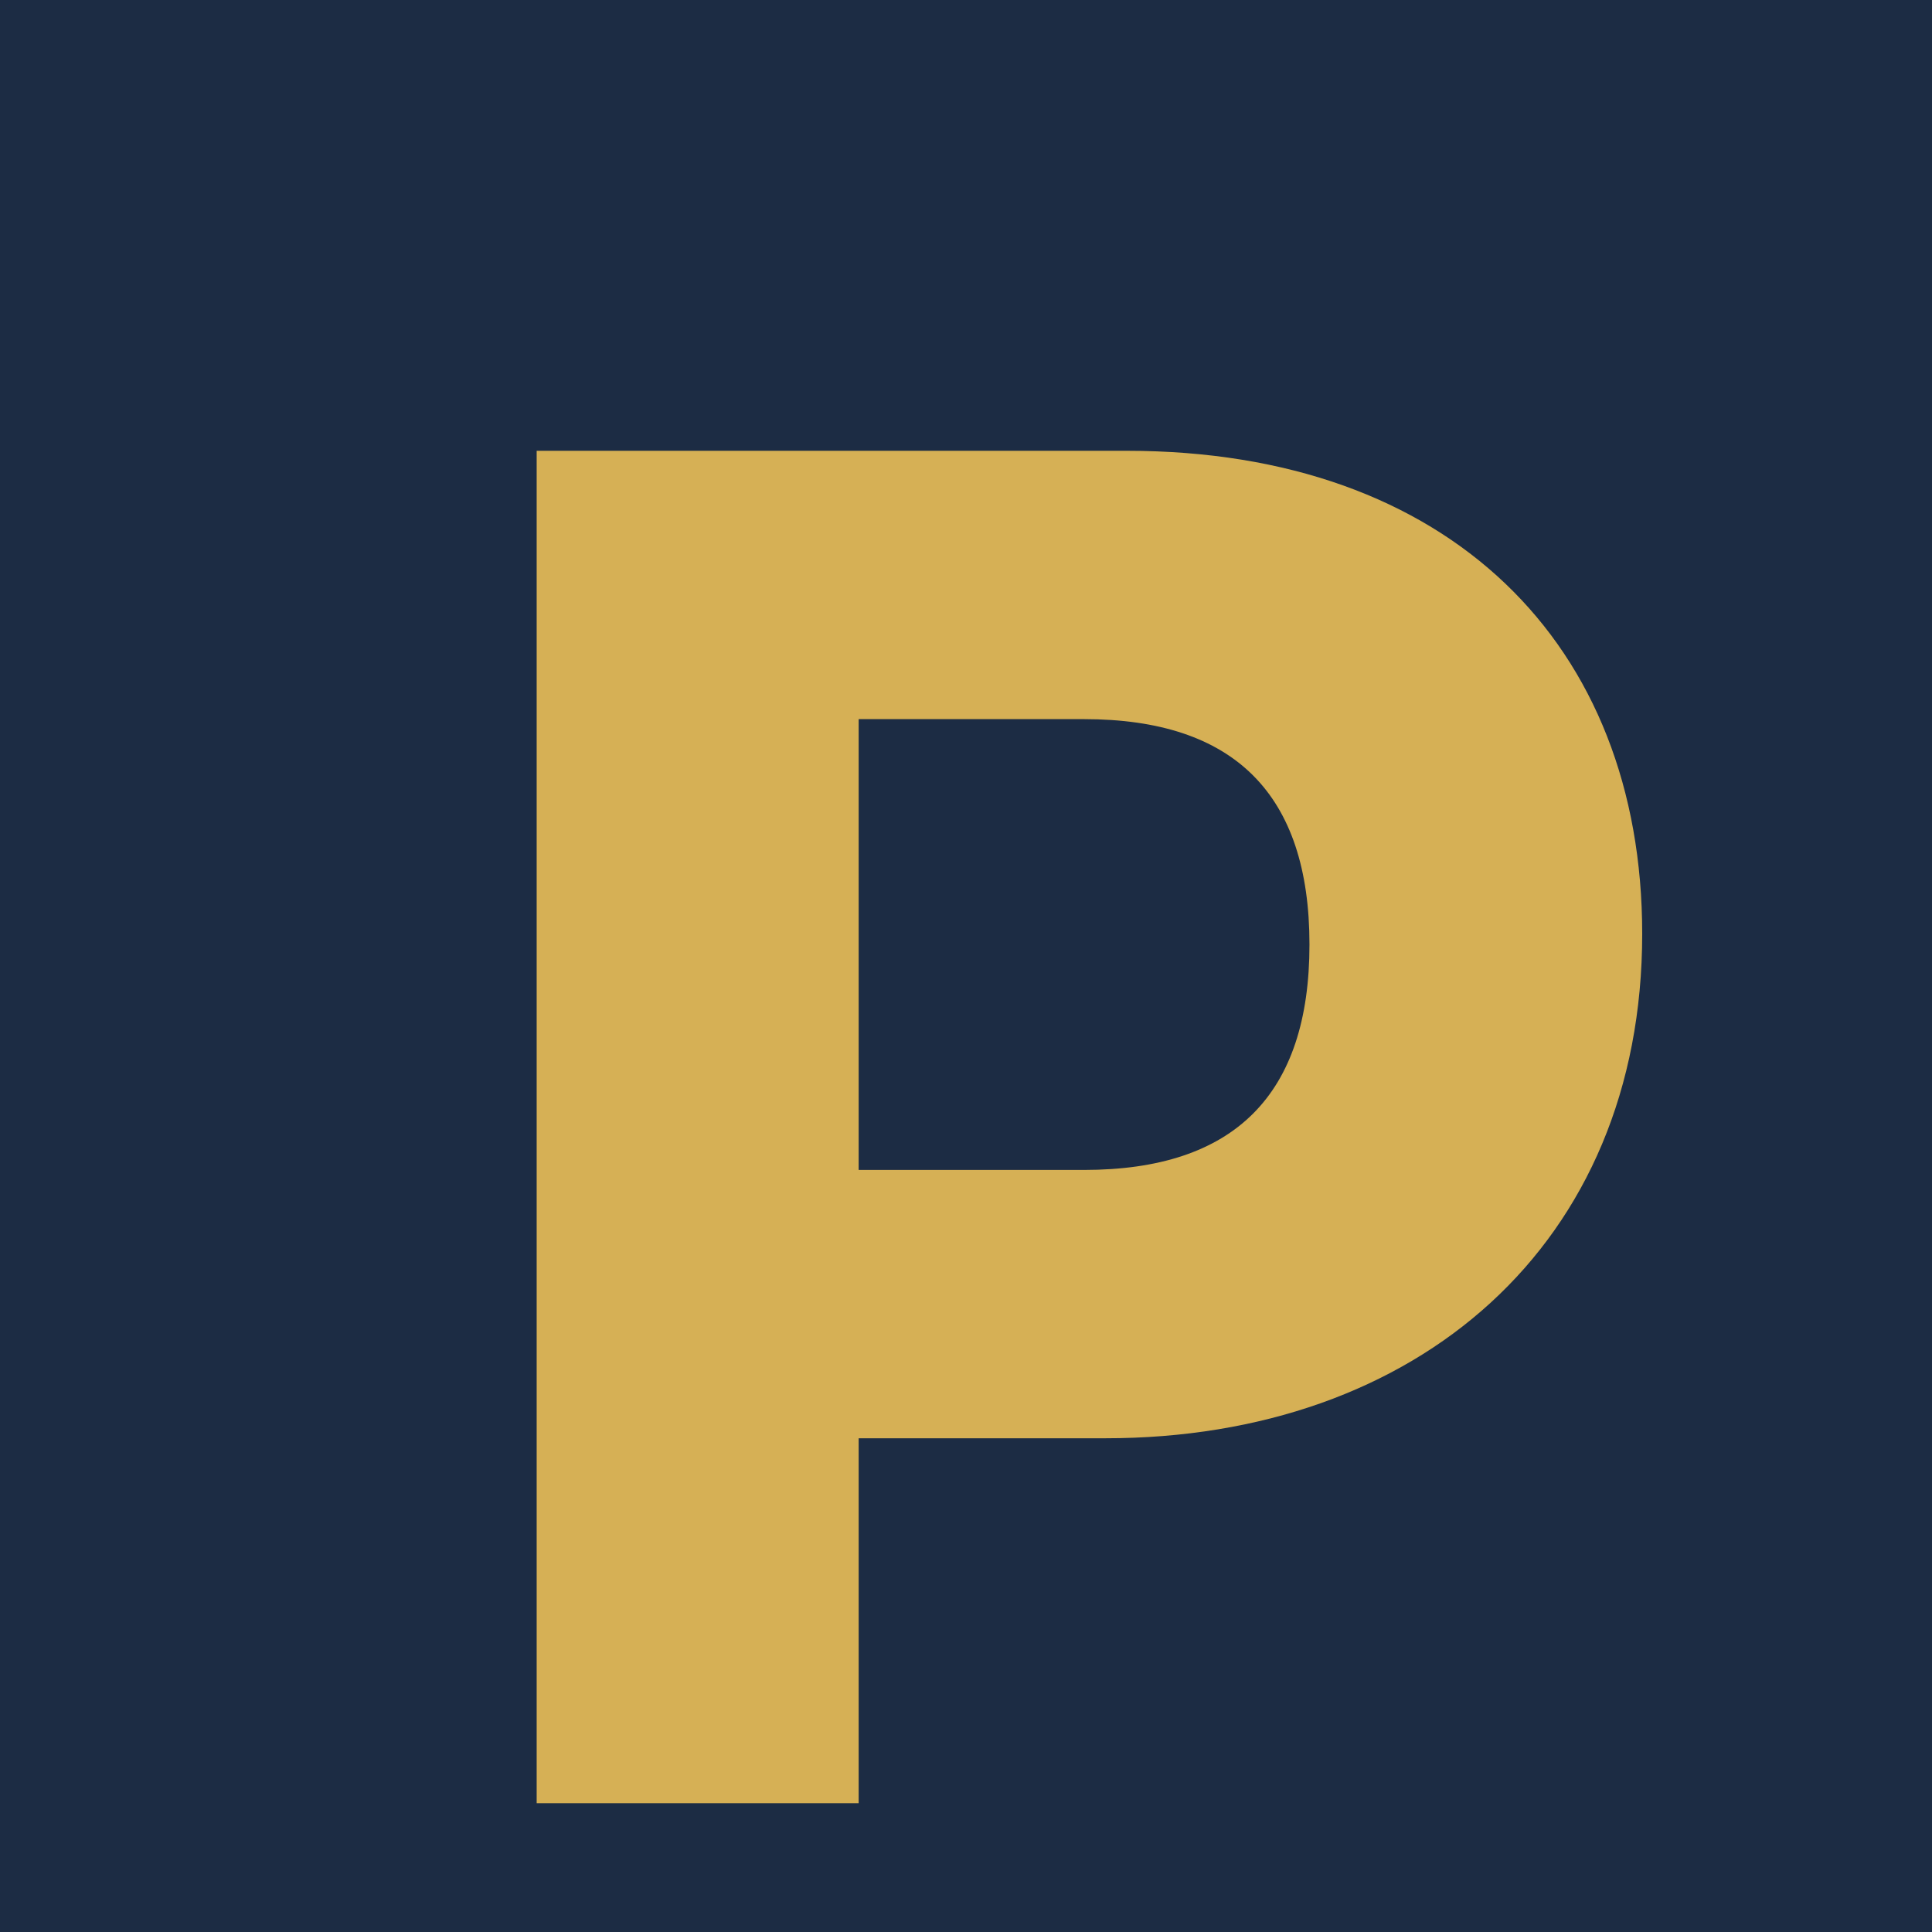
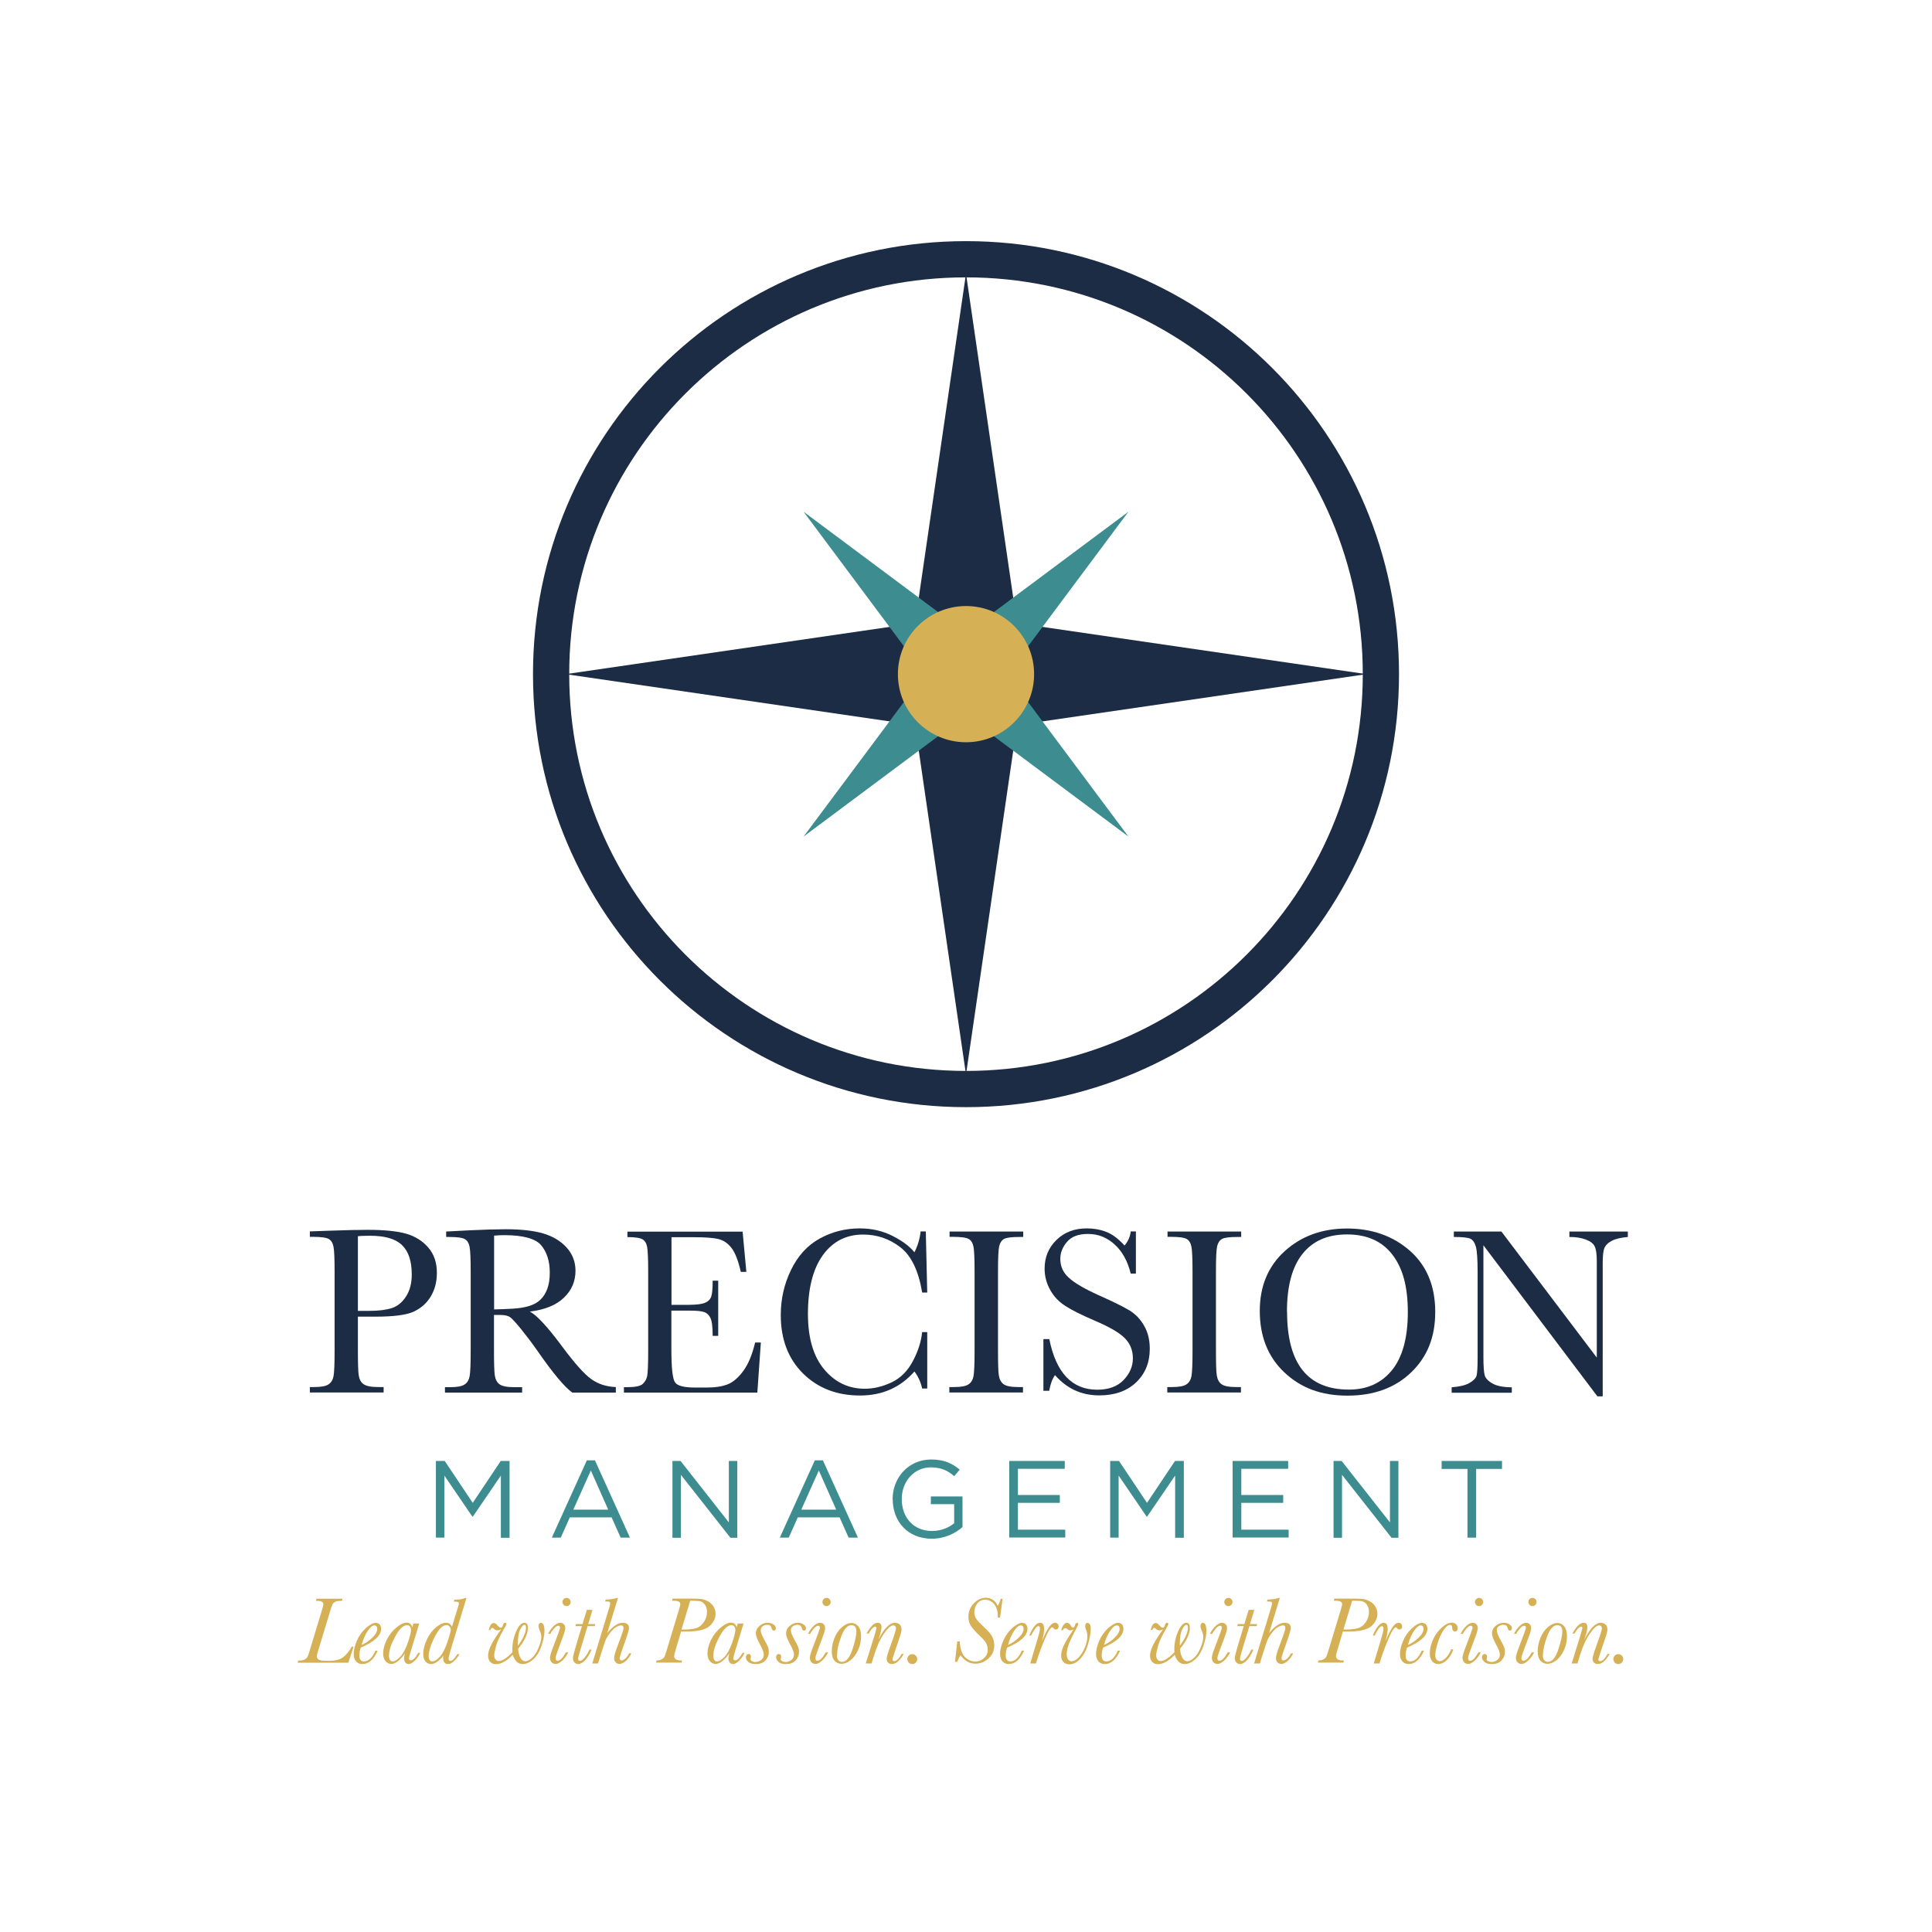
- <svg xmlns="http://www.w3.org/2000/svg" viewBox="0 0 180 180">
-   <rect width="180" height="180" fill="#1c2c44" />
-   <path d="M50 42h55c30 0 48 18 48 45 0 29-21 47-50 47H80v34H50V42zm30 25v42h21c14 0 21-7 21-21s-7-21-21-21H80z" fill="#d6b055" />
+ <svg xmlns="http://www.w3.org/2000/svg" id="Layer_1" viewBox="0 0 160 160" width="160" height="160">
+   <defs>
+     <style>.cls-1{fill:#3d8c8f;}.cls-2{fill:none;stroke:#1c2c44;stroke-miterlimit:10;stroke-width:3px;}.cls-3{fill:#d6b055;}.cls-4{fill:#1c2c44;}</style>
+   </defs>
+   <circle class="cls-2" cx="80" cy="55.83" r="34.36" />
+   <polygon class="cls-4" points="80 22.66 84.22 51.61 113.17 55.83 84.22 60.05 80 88.99 75.78 60.05 46.84 55.83 75.78 51.61 80 22.66" />
+   <polygon class="cls-1" points="93.45 42.38 83.42 55.83 93.45 69.28 80 59.25 66.55 69.28 76.58 55.83 66.55 42.38 80 52.41 93.45 42.38" />
+   <circle class="cls-3" cx="80" cy="55.83" r="5.64" />
+   <path class="cls-4" d="M29.64,109.05v2.8c0,1.05.02,1.74.07,2.06.05.32.18.57.4.72.22.16.62.24,1.22.24h.44v.45h-6.11v-.45h.35c.57,0,.97-.07,1.19-.22.22-.14.36-.37.42-.67.06-.31.09-1.02.09-2.13v-6.54c0-1.06-.03-1.75-.09-2.06-.06-.31-.19-.52-.39-.64-.2-.12-.64-.18-1.32-.18h-.25v-.45l1.67-.06c1.34-.05,2.38-.07,3.13-.07,1.38,0,2.44.11,3.18.32.75.22,1.36.6,1.83,1.15.48.55.71,1.25.71,2.09,0,.73-.16,1.37-.49,1.93-.33.56-.79.98-1.4,1.27-.61.29-1.67.43-3.2.43h-1.47ZM29.64,108.56h.95c.77,0,1.39-.08,1.86-.23.47-.15.87-.48,1.18-.97.32-.49.47-1.1.47-1.82,0-1.1-.27-1.91-.81-2.43-.54-.52-1.42-.77-2.63-.77-.45,0-.79.01-1.02.04v6.18Z" />
+   <path class="cls-4" d="M50.99,115.33h-3.59c-.64-.45-1.61-1.61-2.92-3.5-.42-.6-.86-1.18-1.31-1.74-.45-.55-.76-.89-.93-1.01-.17-.12-.44-.18-.8-.18h-.53v2.96c0,1.05.02,1.74.07,2.06.05.32.18.57.39.72.21.16.62.24,1.23.24h.64v.45h-6.39v-.45h.43c.57,0,.97-.07,1.19-.22.22-.14.36-.37.42-.67.06-.31.09-1.02.09-2.13v-6.54c0-1.06-.03-1.75-.09-2.06-.06-.31-.19-.52-.39-.64s-.64-.18-1.32-.18h-.23v-.45l1.91-.1c1.27-.06,2.28-.09,3.03-.09,1.27,0,2.31.12,3.1.35.8.24,1.44.62,1.93,1.16s.74,1.18.74,1.93c0,.87-.32,1.62-.96,2.23-.64.62-1.59,1-2.83,1.15.56.27,1.46,1.24,2.7,2.91,1.01,1.36,1.8,2.25,2.38,2.67.58.42,1.26.64,2.05.67v.45ZM40.91,108.44c.49-.01,1-.03,1.53-.06.53-.03.98-.1,1.37-.22s.7-.29.94-.52c.24-.23.43-.52.57-.89.14-.37.21-.82.21-1.36,0-.94-.24-1.69-.7-2.25-.47-.56-1.49-.85-3.07-.85-.24,0-.52.01-.84.04v6.1Z" />
+   <path class="cls-4" d="M62.54,111.18h.47l-.29,4.15h-11.05v-.45h.28c.66,0,1.09-.09,1.28-.27.19-.18.32-.4.37-.67.05-.27.08-.97.08-2.08v-6.54c0-1.02-.03-1.69-.08-2.01s-.18-.55-.38-.67-.62-.19-1.26-.19v-.45h9.54l.31,3.33h-.46c-.21-.93-.47-1.59-.77-1.98-.3-.39-.67-.64-1.09-.74-.42-.1-1.1-.15-2.03-.15h-1.85v5.6h1.42c.65,0,1.1-.06,1.36-.17.26-.11.43-.28.51-.51s.12-.67.12-1.32h.46v4.57h-.46c0-.74-.06-1.24-.19-1.49-.12-.25-.31-.42-.55-.49-.24-.08-.64-.11-1.21-.11h-1.47v3.16c0,1.58.1,2.51.31,2.79.2.28.75.42,1.64.42h.99c.7,0,1.28-.09,1.73-.27.45-.18.88-.55,1.29-1.11s.73-1.33.97-2.32Z" />
+   <path class="cls-4" d="M76.37,110.32h.42v4.67h-.42c-.12-.53-.33-1-.64-1.41-1.17,1.33-2.67,1.99-4.5,1.99-1.93,0-3.5-.61-4.73-1.83s-1.84-2.83-1.84-4.84c0-1.32.28-2.56.85-3.73.56-1.16,1.35-2.03,2.36-2.59,1.01-.56,2.12-.85,3.33-.85,1,0,1.9.21,2.71.62s1.42.86,1.82,1.36c.28-.56.45-1.13.51-1.73h.43l.12,5.06h-.42c-.3-1.8-.9-3.05-1.81-3.75-.91-.7-1.93-1.05-3.08-1.05-1.4,0-2.51.57-3.33,1.7s-1.24,2.76-1.24,4.87c0,2,.45,3.53,1.35,4.6.9,1.07,2.02,1.6,3.36,1.6.71,0,1.45-.17,2.2-.52.75-.35,1.34-.94,1.78-1.77.44-.83.69-1.63.77-2.41Z" />
+   <path class="cls-4" d="M78.64,102.44v-.45h6.1v.45h-.29c-.66,0-1.09.05-1.29.16-.2.11-.34.31-.41.6-.07.3-.1,1-.1,2.11v6.54c0,1.05.02,1.74.07,2.06.05.32.18.57.39.72.21.16.62.24,1.22.24h.39v.45h-6.1v-.45h.39c.57,0,.97-.07,1.19-.22.22-.14.36-.37.42-.67.06-.31.09-1.02.09-2.13v-6.54c0-1.06-.03-1.75-.09-2.06-.06-.31-.19-.52-.39-.64-.2-.12-.64-.18-1.32-.18h-.29Z" />
+   <path class="cls-4" d="M86.41,115.19v-4.29h.49c.56,2.79,1.88,4.19,3.97,4.19.94,0,1.67-.27,2.18-.8.51-.53.77-1.13.77-1.8s-.23-1.23-.68-1.68c-.45-.45-1.28-.93-2.48-1.44-1.07-.46-1.88-.86-2.42-1.21-.54-.34-.97-.79-1.27-1.34-.31-.55-.46-1.14-.46-1.76,0-.95.33-1.74.99-2.38s1.49-.95,2.5-.95c.56,0,1.1.09,1.59.28.5.18,1.01.56,1.54,1.14.3-.36.47-.75.51-1.17h.43v3.49h-.43c-.25-1.02-.69-1.82-1.32-2.4-.63-.58-1.37-.88-2.2-.88s-1.38.22-1.75.65c-.37.43-.56.9-.56,1.41,0,.62.23,1.14.7,1.56.46.43,1.29.92,2.49,1.46,1.15.51,1.98.92,2.5,1.23.52.31.94.74,1.25,1.29.32.55.47,1.19.47,1.91,0,1.14-.38,2.07-1.14,2.79s-1.78,1.07-3.05,1.07c-1.46,0-2.68-.56-3.66-1.68-.22.31-.38.74-.48,1.3h-.49Z" />
+   <path class="cls-4" d="M96.69,102.44v-.45h6.1v.45h-.29c-.66,0-1.09.05-1.29.16-.2.11-.34.31-.41.6-.07.3-.1,1-.1,2.11v6.54c0,1.05.02,1.74.07,2.06.05.32.18.57.39.72.21.16.62.24,1.22.24h.39v.45h-6.1v-.45h.39c.57,0,.97-.07,1.19-.22.22-.14.36-.37.42-.67.06-.31.09-1.02.09-2.13v-6.54c0-1.06-.03-1.75-.09-2.06-.06-.31-.19-.52-.39-.64-.2-.12-.64-.18-1.32-.18h-.29Z" />
+   <path class="cls-4" d="M104.33,108.57c0-2.06.69-3.71,2.07-4.96,1.38-1.25,3.1-1.87,5.16-1.87s3.82.62,5.21,1.85c1.39,1.23,2.09,2.92,2.09,5.05s-.67,3.74-2,5.02c-1.33,1.28-3.09,1.92-5.27,1.92s-3.86-.64-5.22-1.92c-1.36-1.28-2.04-2.98-2.04-5.09ZM106.59,108.64c0,2.15.43,3.76,1.28,4.83.86,1.08,2.14,1.61,3.85,1.61,1.5,0,2.69-.54,3.56-1.61.87-1.08,1.31-2.68,1.31-4.81s-.43-3.66-1.29-4.77-2.11-1.66-3.74-1.66-2.84.54-3.7,1.62c-.86,1.08-1.28,2.68-1.28,4.79Z" />
+   <path class="cls-4" d="M132.29,115.64l-9.44-12.51v9.26c0,.77.04,1.27.11,1.52.08.24.29.47.65.67.35.2.89.31,1.59.31v.45h-4.98v-.45c.64-.05,1.12-.16,1.46-.35.33-.19.53-.39.6-.6.06-.22.09-.73.09-1.54v-7.08c0-1.02-.05-1.71-.14-2.06-.1-.35-.25-.57-.45-.67-.21-.1-.67-.15-1.38-.15v-.45h3.94l7.9,10.44v-7.98c0-.59-.06-1-.18-1.24s-.37-.42-.74-.56c-.37-.14-.82-.21-1.35-.21v-.45h4.84v.45c-.56.05-1.01.15-1.33.32-.32.17-.53.38-.62.62-.09.24-.13.64-.13,1.22v11.04h-.42Z" />
+   <path class="cls-1" d="M36.1,120.99h.73l2.32,3.47,2.32-3.47h.73v6.36h-.72v-5.15l-2.32,3.4h-.04l-2.32-3.4v5.14h-.7v-6.36Z" />
+   <path class="cls-1" d="M48.6,120.94h.67l2.9,6.4h-.77l-.75-1.68h-3.46l-.75,1.68h-.74l2.9-6.4ZM50.37,125.02l-1.44-3.24-1.45,3.24h2.9Z" />
+   <path class="cls-1" d="M55.69,120.99h.67l4,5.09v-5.09h.7v6.36h-.57l-4.1-5.21v5.21h-.7v-6.36Z" />
+   <path class="cls-1" d="M67.48,120.94h.67l2.9,6.4h-.77l-.75-1.68h-3.46l-.75,1.68h-.74l2.9-6.4ZM69.25,125.02l-1.44-3.24-1.45,3.24h2.9Z" />
+   <path class="cls-1" d="M73.92,124.18v-.02c0-1.74,1.28-3.29,3.19-3.29,1.07,0,1.73.31,2.37.84l-.46.54c-.49-.43-1.04-.73-1.93-.73-1.41,0-2.41,1.19-2.41,2.61v.02c0,1.52.97,2.64,2.51,2.64.73,0,1.4-.28,1.83-.64v-1.58h-1.93v-.64h2.62v2.53c-.59.53-1.48.97-2.55.97-2,0-3.23-1.45-3.23-3.27Z" />
+   <path class="cls-1" d="M83.59,120.99h4.59v.65h-3.88v2.17h3.47v.65h-3.47v2.22h3.92v.65h-4.64v-6.36Z" />
+   <path class="cls-1" d="M91.94,120.99h.73l2.32,3.47,2.32-3.47h.73v6.36h-.72v-5.15l-2.32,3.4h-.04l-2.32-3.4v5.14h-.7v-6.36Z" />
+   <path class="cls-1" d="M102.09,120.99h4.59v.65h-3.88v2.17h3.47v.65h-3.47v2.22h3.92v.65h-4.64v-6.36Z" />
+   <path class="cls-1" d="M110.44,120.99h.67l4,5.09v-5.09h.7v6.36h-.57l-4.1-5.21v5.21h-.7v-6.36Z" />
+   <path class="cls-1" d="M121.53,121.65h-2.14v-.66h5v.66h-2.14v5.69h-.72v-5.69Z" />
+   <path class="cls-3" d="M29.11,136.37h.17l-.43,1.33h-4.2l.05-.18h.12c.16,0,.3-.03.41-.09s.19-.13.23-.2.1-.25.18-.51l1.02-3.37c.08-.26.12-.42.12-.49,0-.19-.17-.28-.51-.28h-.11l.05-.18h2.16l-.05.18h-.14c-.18,0-.32.02-.41.07s-.17.11-.22.19-.12.29-.22.62l-.98,3.24c-.08.25-.11.4-.11.46,0,.12.05.22.15.28s.31.1.65.1h.27c.54,0,.95-.13,1.23-.4s.47-.52.58-.77Z" />
+   <path class="cls-3" d="M31.09,136.7h.19c-.33.74-.75,1.11-1.27,1.11-.21,0-.39-.07-.52-.22s-.2-.35-.2-.61c0-.32.09-.69.26-1.09s.42-.76.74-1.05.6-.44.83-.44c.15,0,.26.05.33.14s.11.21.11.35c0,.28-.14.55-.42.81s-.7.51-1.27.75c-.07.23-.11.44-.11.64,0,.17.03.29.1.38s.16.12.29.12c.36,0,.67-.29.94-.88ZM29.93,136.24c.34-.15.64-.36.91-.62s.4-.51.4-.72c0-.1-.02-.17-.06-.22s-.1-.07-.18-.07c-.16,0-.34.15-.55.46s-.38.7-.51,1.19Z" />
+   <path class="cls-3" d="M34.25,134.45h.47l-.7,2.29c-.1.33-.15.53-.15.6,0,.05.01.09.04.12s.06.04.11.04c.18,0,.39-.21.62-.62h.16c-.1.23-.25.45-.44.64s-.36.29-.52.29c-.12,0-.22-.05-.28-.14s-.1-.2-.1-.34c0-.11.03-.25.08-.42-.12.2-.29.4-.51.6s-.43.29-.63.29c-.18,0-.34-.08-.47-.23s-.2-.36-.2-.63c0-.35.1-.73.3-1.14s.47-.74.79-1.01.61-.41.84-.41c.14,0,.24.03.32.1s.13.16.16.29l.1-.33ZM32.21,137.07c0,.17.03.3.08.39s.13.13.23.13c.17,0,.38-.13.62-.38s.45-.64.63-1.16.27-.88.27-1.06c0-.11-.03-.2-.08-.28s-.14-.12-.24-.12c-.32,0-.65.31-.99.94s-.51,1.14-.51,1.54Z" />
+   <path class="cls-3" d="M37.86,136.99h.19c-.12.21-.26.4-.44.57s-.34.25-.49.25c-.14,0-.24-.04-.31-.12s-.11-.21-.11-.37c0-.08,0-.14.02-.21-.37.47-.71.7-1.03.7-.18,0-.33-.07-.45-.21s-.19-.35-.19-.62c0-.38.1-.78.31-1.22s.47-.77.77-1.01.57-.36.8-.36c.12,0,.22.03.3.08s.15.14.2.25l.48-1.57c.06-.19.09-.3.09-.34,0-.06-.02-.11-.05-.13s-.12-.04-.26-.04h-.11l.05-.16c.38,0,.68-.05.9-.14h.1l-1.25,4.11c-.15.51-.23.81-.23.9,0,.06.01.11.04.15s.06.05.11.05c.08,0,.17-.05.26-.14s.2-.23.31-.41ZM35.5,137.15c0,.15.03.26.08.33s.13.11.22.11c.17,0,.38-.12.61-.37s.44-.64.63-1.2.29-.91.29-1.06c0-.1-.03-.18-.1-.26s-.15-.12-.26-.12c-.17,0-.35.1-.53.3s-.39.54-.61,1.04-.33.9-.33,1.23Z" />
+   <path class="cls-3" d="M40.64,134.99h-.17c.1-.39.24-.58.41-.58.1,0,.21.06.32.2.11.12.2.19.28.19s.12-.06.16-.18c.04-.15.1-.23.18-.23s.12.04.12.11c0,.03-.07.17-.21.42-.33.56-.55,1.03-.65,1.4s-.15.62-.15.76.03.25.1.34.15.14.27.14c.17,0,.37-.08.6-.25s.41-.33.54-.49c0-.06-.01-.13-.01-.21,0-.54.11-1.04.32-1.51s.44-.71.68-.71c.1,0,.17.04.22.11s.07.18.07.32c0,.24-.07.5-.2.79s-.34.6-.61.93c.02.33.09.59.2.77s.24.27.4.27.33-.09.54-.27.38-.45.54-.82.24-.68.24-.93c0-.15-.04-.32-.12-.5-.08-.16-.11-.3-.11-.41,0-.08.02-.14.06-.19s.09-.07.14-.07c.07,0,.14.05.2.15s.09.27.09.51c0,.34-.08.76-.25,1.26s-.4.87-.69,1.12-.58.38-.85.38c-.23,0-.42-.08-.56-.25s-.23-.34-.27-.52c-.25.26-.49.45-.72.58s-.45.2-.67.2-.38-.07-.49-.2-.17-.3-.17-.5c0-.44.28-1.05.84-1.84.14-.19.22-.31.24-.35-.11.06-.22.09-.32.09-.09,0-.19-.05-.29-.14-.04-.04-.08-.07-.12-.07-.06,0-.11.05-.15.15v.04ZM42.89,136.29c.22-.3.39-.57.5-.82s.17-.47.17-.67c0-.08-.01-.14-.03-.18s-.06-.06-.1-.06c-.1,0-.22.13-.35.39s-.19.64-.19,1.14c0,.06,0,.12,0,.2Z" />
+   <path class="cls-3" d="M46.87,136.84h.19c-.12.25-.28.48-.48.67s-.39.29-.57.29c-.12,0-.23-.04-.32-.13s-.14-.22-.14-.38c0-.14.07-.4.22-.79l.45-1.19c.1-.28.16-.45.16-.51,0-.05-.01-.09-.04-.12s-.06-.04-.11-.04c-.1,0-.22.08-.36.24s-.24.3-.29.43h-.19c.14-.28.31-.51.49-.67s.35-.25.51-.25c.12,0,.22.04.3.12s.12.19.12.33-.07.39-.21.76l-.38,1.02c-.14.37-.21.6-.21.69,0,.08.01.13.04.17s.07.06.13.06c.19,0,.42-.23.68-.69ZM46.58,132.67c0-.09.03-.17.1-.24s.15-.1.24-.1.17.03.24.1.1.15.1.24-.03.17-.1.24-.15.1-.24.1-.18-.03-.24-.1-.1-.15-.1-.24Z" />
+   <path class="cls-3" d="M49.3,134.5l-.05.17h-.59l-.52,1.71c-.17.56-.26.89-.26.98,0,.06.01.11.04.14s.07.05.12.05c.09,0,.22-.09.37-.27s.29-.4.41-.67h.17c-.16.39-.34.68-.54.89s-.39.31-.56.31c-.13,0-.24-.05-.32-.14s-.12-.21-.12-.36c0-.12.08-.45.24-.98l.5-1.66h-.54l.05-.17h.54l.36-1.18h.47l-.36,1.18h.59Z" />
+   <path class="cls-3" d="M49.51,137.76h-.46l1.37-4.51c.08-.26.12-.4.12-.45,0-.06-.02-.1-.05-.13s-.12-.04-.26-.04h-.12l.05-.16c.41-.01.72-.06.92-.14h.1l-.89,2.91c.47-.57.9-.85,1.28-.85.17,0,.3.04.39.11s.13.18.13.33c0,.12-.08.4-.23.84l-.34.98c-.13.38-.2.6-.2.66,0,.06.01.11.04.15s.07.05.12.05c.09,0,.2-.06.32-.17s.22-.25.3-.42h.19c-.13.27-.29.48-.47.64s-.36.24-.52.24c-.12,0-.22-.04-.31-.13s-.13-.21-.13-.35c0-.16.07-.43.22-.83l.33-.9c.15-.41.23-.67.23-.78,0-.06-.02-.11-.05-.15s-.09-.05-.16-.05c-.12,0-.25.05-.41.14s-.32.25-.5.48-.3.43-.38.63-.18.51-.31.93l-.3.96Z" />
+   <path class="cls-3" d="M56.4,135.13l-.46,1.55c-.08.25-.11.41-.11.46,0,.12.05.22.15.28s.23.09.39.09h.12l-.05.18h-2.11l.05-.18c.16,0,.3-.03.41-.09s.19-.12.23-.2.1-.25.18-.51l1.02-3.37c.08-.26.12-.42.12-.49,0-.19-.17-.28-.51-.28h-.18l.05-.18h1.47c.4,0,.69.01.88.03s.39.09.59.2.35.26.46.44.16.38.16.58c0,.38-.16.71-.49,1.02s-1,.46-2.02.46h-.38ZM56.45,134.95h.23c.39,0,.71-.04.96-.11s.46-.23.64-.49.27-.54.27-.85c0-.24-.05-.43-.16-.59s-.24-.25-.38-.29-.37-.05-.66-.05h-.19l-.72,2.37Z" />
+   <path class="cls-3" d="M61.11,134.45h.47l-.7,2.29c-.1.33-.15.53-.15.6,0,.05.01.09.04.12s.06.04.11.04c.18,0,.39-.21.62-.62h.16c-.1.23-.25.45-.44.64s-.36.29-.52.29c-.12,0-.22-.05-.28-.14s-.1-.2-.1-.34c0-.11.03-.25.08-.42-.12.2-.29.4-.51.6s-.43.29-.63.29c-.18,0-.34-.08-.47-.23s-.2-.36-.2-.63c0-.35.1-.73.3-1.14s.47-.74.79-1.01.61-.41.84-.41c.14,0,.24.03.32.1s.13.16.16.29l.1-.33ZM59.07,137.07c0,.17.03.3.08.39s.13.13.23.13c.17,0,.38-.13.62-.38s.45-.64.63-1.16.27-.88.27-1.06c0-.11-.03-.2-.08-.28s-.14-.12-.24-.12c-.32,0-.65.31-.99.94s-.51,1.14-.51,1.54Z" />
+   <path class="cls-3" d="M63.67,136.84c0,.24-.09.46-.28.67s-.46.3-.82.3c-.27,0-.47-.06-.6-.18s-.2-.25-.2-.38c0-.07.02-.14.06-.19s.09-.08.15-.08c.14,0,.21.07.21.22,0,.03,0,.08-.02.14-.01.03-.02.05-.02.07,0,.06.04.12.12.16s.18.07.29.07c.17,0,.33-.06.48-.17s.21-.26.21-.46c0-.17-.1-.44-.3-.8-.23-.42-.35-.73-.35-.93,0-.25.1-.46.3-.63s.42-.26.68-.26c.18,0,.34.05.47.14s.2.19.2.3c0,.14-.06.21-.17.21-.09,0-.15-.08-.19-.23-.04-.17-.16-.25-.34-.25-.15,0-.28.04-.39.12s-.16.19-.16.32c0,.18.09.42.26.73.16.28.27.5.33.64s.08.3.08.46Z" />
+   <path class="cls-3" d="M66.17,136.84c0,.24-.09.46-.28.67s-.46.3-.82.3c-.27,0-.47-.06-.6-.18s-.2-.25-.2-.38c0-.07.02-.14.06-.19s.09-.08.15-.08c.14,0,.21.07.21.22,0,.03,0,.08-.02.14-.01.03-.02.05-.02.07,0,.06.04.12.12.16s.18.07.29.07c.17,0,.33-.06.48-.17s.21-.26.21-.46c0-.17-.1-.44-.3-.8-.23-.42-.35-.73-.35-.93,0-.25.1-.46.3-.63s.42-.26.68-.26c.18,0,.34.05.47.14s.2.19.2.3c0,.14-.06.21-.17.21-.09,0-.15-.08-.19-.23-.04-.17-.16-.25-.34-.25-.15,0-.28.04-.39.12s-.16.19-.16.32c0,.18.09.42.26.73.16.28.27.5.33.64s.08.3.08.46Z" />
+   <path class="cls-3" d="M68.39,136.84h.19c-.12.25-.28.48-.48.67s-.39.29-.57.29c-.12,0-.23-.04-.32-.13s-.14-.22-.14-.38c0-.14.07-.4.22-.79l.45-1.19c.1-.28.16-.45.16-.51,0-.05-.01-.09-.04-.12s-.06-.04-.11-.04c-.1,0-.22.08-.36.24s-.24.3-.29.43h-.19c.14-.28.31-.51.49-.67s.35-.25.51-.25c.12,0,.22.04.3.12s.12.19.12.33-.07.39-.21.76l-.38,1.02c-.14.37-.21.6-.21.69,0,.08.01.13.04.17s.07.06.13.06c.19,0,.42-.23.68-.69ZM68.11,132.67c0-.09.03-.17.1-.24s.15-.1.24-.1.17.03.24.1.1.15.1.24-.03.17-.1.24-.15.1-.24.1-.18-.03-.24-.1-.1-.15-.1-.24Z" />
+   <path class="cls-3" d="M68.89,136.67c0-.31.07-.65.22-1.02s.35-.67.62-.9.53-.34.79-.34c.23,0,.42.1.57.29s.22.46.22.8c0,.41-.08.79-.25,1.16s-.38.64-.63.84-.5.29-.74.29c-.22,0-.41-.08-.57-.25s-.24-.46-.24-.87ZM69.31,137.12c0,.14.04.26.11.36s.17.15.3.15c.35,0,.64-.33.86-.99s.34-1.17.34-1.52c0-.18-.03-.31-.1-.4s-.17-.13-.31-.13c-.33,0-.61.31-.84.92s-.35,1.15-.35,1.62Z" />
+   <path class="cls-3" d="M74.64,136.97h.2c-.16.28-.32.49-.48.63s-.33.21-.5.21c-.12,0-.22-.04-.3-.11s-.13-.18-.13-.32c0-.12.06-.35.18-.7l.42-1.19c.11-.33.17-.54.17-.63,0-.09-.02-.15-.06-.19s-.1-.06-.17-.06c-.2,0-.46.23-.78.7s-.59,1.07-.82,1.83l-.19.62h-.48l.69-2.22c.12-.41.19-.64.19-.7,0-.04,0-.08-.02-.1s-.04-.03-.07-.03c-.15,0-.34.19-.55.57h-.18c.33-.59.63-.89.93-.89.1,0,.18.03.23.09s.08.15.08.28c0,.22-.09.57-.26,1.04.47-.94.93-1.41,1.38-1.41.14,0,.27.05.38.14s.16.23.16.42c0,.12-.05.34-.16.66l-.42,1.25c-.11.34-.17.52-.17.56,0,.05.01.09.04.11s.06.04.11.04c.09,0,.18-.05.29-.15s.21-.25.32-.45Z" />
+   <path class="cls-3" d="M75.14,137.4c0-.11.04-.21.12-.29s.18-.12.29-.12.21.04.29.12.12.18.12.29-.04.21-.12.29-.18.12-.29.12-.22-.04-.29-.12-.12-.18-.12-.29Z" />
+   <path class="cls-3" d="M79.32,135.93h.16c.03.59.17,1.02.42,1.28s.54.39.87.39c.28,0,.52-.09.72-.28s.31-.42.31-.7c0-.2-.05-.39-.14-.55s-.25-.35-.49-.57c-.38-.36-.63-.64-.77-.86s-.2-.47-.2-.77c0-.41.15-.77.44-1.08s.63-.47,1-.47c.44,0,.77.22.99.67.11-.17.19-.36.24-.58h.16l-.21,1.55h-.18c0-.37-.05-.66-.15-.86s-.22-.36-.38-.46-.32-.16-.51-.16c-.27,0-.49.1-.66.31s-.25.45-.25.72c0,.22.06.41.17.57s.33.39.64.68c.37.34.6.62.7.84s.14.44.14.66c0,.44-.16.81-.48,1.09s-.68.43-1.08.43c-.48,0-.89-.23-1.23-.7-.12.16-.21.34-.26.54h-.2l.19-1.71Z" />
+   <path class="cls-3" d="M84.62,136.7h.19c-.33.74-.75,1.11-1.27,1.11-.21,0-.39-.07-.52-.22s-.2-.35-.2-.61c0-.32.09-.69.26-1.09s.42-.76.74-1.05.6-.44.83-.44c.15,0,.26.05.33.14s.11.21.11.35c0,.28-.14.55-.42.81s-.7.51-1.27.75c-.07.23-.11.44-.11.64,0,.17.03.29.1.38s.16.12.29.12c.36,0,.67-.29.94-.88ZM83.46,136.24c.34-.15.64-.36.91-.62s.4-.51.4-.72c0-.1-.02-.17-.06-.22s-.1-.07-.18-.07c-.16,0-.34.15-.55.46s-.38.7-.51,1.19Z" />
+   <path class="cls-3" d="M85.41,135.45h-.17c.11-.29.25-.54.41-.75s.33-.31.49-.31c.11,0,.2.04.25.13s.08.23.08.41c0,.23-.06.55-.18.97.02-.03.06-.12.13-.28.19-.44.36-.75.51-.94s.29-.29.44-.29c.09,0,.16.03.22.09s.08.13.08.21-.02.14-.07.19-.1.07-.16.07c-.07,0-.14-.04-.21-.13-.03-.03-.06-.05-.09-.05-.13,0-.33.31-.6.94s-.49,1.22-.66,1.77l-.09.28h-.47l.62-2.07c.12-.4.18-.66.18-.8,0-.08,0-.13-.03-.17s-.05-.05-.09-.05c-.09,0-.19.09-.32.28s-.22.35-.28.51Z" />
+   <path class="cls-3" d="M88.04,135h-.16c.12-.4.29-.61.5-.61.11,0,.23.1.34.29.04.07.09.11.15.11.06,0,.11-.05.14-.16.05-.16.11-.23.19-.23.06,0,.09.03.09.09s-.04.16-.12.31c-.31.58-.53,1.03-.65,1.35s-.18.6-.18.86c0,.18.04.32.12.42s.17.15.27.15c.3,0,.6-.24.89-.71s.43-.94.43-1.38c0-.18-.04-.35-.11-.53-.05-.11-.07-.2-.07-.29,0-.18.07-.27.2-.27.08,0,.14.05.19.14s.07.21.07.37c0,.35-.08.77-.23,1.28s-.37.9-.65,1.2-.58.44-.89.44c-.21,0-.37-.06-.49-.19s-.19-.3-.19-.53.06-.49.19-.78.34-.65.64-1.09c.05-.07.09-.14.13-.21.03-.06.06-.1.07-.11-.1.06-.2.1-.28.1s-.16-.03-.22-.09c-.07-.06-.13-.1-.18-.1-.09,0-.15.06-.2.2Z" />
+   <path class="cls-3" d="M92.57,136.7h.19c-.33.74-.75,1.11-1.27,1.11-.21,0-.39-.07-.52-.22s-.2-.35-.2-.61c0-.32.09-.69.26-1.09s.42-.76.74-1.05.6-.44.83-.44c.15,0,.26.05.33.14s.11.21.11.35c0,.28-.14.55-.42.81s-.7.51-1.27.75c-.07.23-.11.44-.11.64,0,.17.03.29.1.38s.16.12.29.12c.36,0,.67-.29.94-.88ZM91.41,136.24c.34-.15.64-.36.91-.62s.4-.51.4-.72c0-.1-.02-.17-.06-.22s-.1-.07-.18-.07c-.16,0-.34.15-.55.46s-.38.7-.51,1.19Z" />
+   <path class="cls-3" d="M95.46,134.99h-.17c.1-.39.24-.58.41-.58.1,0,.21.06.32.2.11.12.2.19.28.19s.12-.06.16-.18c.04-.15.1-.23.18-.23s.12.04.12.11c0,.03-.07.17-.21.42-.33.56-.55,1.03-.65,1.4s-.15.62-.15.76.03.25.1.34.15.14.27.14c.17,0,.37-.08.6-.25s.41-.33.54-.49c0-.06-.01-.13-.01-.21,0-.54.11-1.04.32-1.51s.44-.71.68-.71c.1,0,.17.04.22.11s.07.18.07.32c0,.24-.07.5-.2.79s-.34.6-.61.93c.02.33.09.59.2.77s.24.27.4.27.33-.09.54-.27.38-.45.54-.82.24-.68.24-.93c0-.15-.04-.32-.12-.5-.08-.16-.11-.3-.11-.41,0-.08.02-.14.06-.19s.09-.07.14-.07c.07,0,.14.05.2.15s.09.27.09.51c0,.34-.08.76-.25,1.26s-.4.87-.69,1.12-.58.38-.85.38c-.23,0-.42-.08-.56-.25s-.23-.34-.27-.52c-.25.26-.49.45-.72.58s-.45.2-.67.2-.38-.07-.49-.2-.17-.3-.17-.5c0-.44.28-1.05.84-1.84.14-.19.22-.31.24-.35-.11.06-.22.09-.32.09-.09,0-.19-.05-.29-.14-.04-.04-.08-.07-.12-.07-.06,0-.11.05-.15.15v.04ZM97.71,136.29c.22-.3.39-.57.5-.82s.17-.47.17-.67c0-.08-.01-.14-.03-.18s-.06-.06-.1-.06c-.1,0-.22.13-.35.39s-.19.64-.19,1.14c0,.06,0,.12,0,.2Z" />
+   <path class="cls-3" d="M101.68,136.84h.19c-.12.25-.28.48-.48.67s-.39.29-.57.29c-.12,0-.23-.04-.32-.13s-.14-.22-.14-.38c0-.14.07-.4.22-.79l.45-1.19c.1-.28.16-.45.16-.51,0-.05-.01-.09-.04-.12s-.06-.04-.11-.04c-.1,0-.22.08-.36.24s-.24.3-.29.43h-.19c.14-.28.31-.51.49-.67s.35-.25.51-.25c.12,0,.22.04.3.12s.12.19.12.33-.07.39-.21.76l-.38,1.02c-.14.37-.21.6-.21.69,0,.08.01.13.04.17s.07.06.13.06c.19,0,.42-.23.68-.69ZM101.39,132.67c0-.09.03-.17.1-.24s.15-.1.24-.1.17.03.24.1.1.15.1.24-.03.17-.1.24-.15.1-.24.1-.18-.03-.24-.1-.1-.15-.1-.24Z" />
+   <path class="cls-3" d="M104.11,134.5l-.05.17h-.59l-.52,1.71c-.17.56-.26.89-.26.98,0,.06.01.11.04.14s.07.05.12.05c.09,0,.22-.09.37-.27s.29-.4.41-.67h.17c-.16.39-.34.68-.54.89s-.39.31-.56.31c-.13,0-.24-.05-.32-.14s-.12-.21-.12-.36c0-.12.08-.45.24-.98l.5-1.66h-.54l.05-.17h.54l.36-1.18h.47l-.36,1.18h.59Z" />
+   <path class="cls-3" d="M104.32,137.76h-.46l1.37-4.51c.08-.26.12-.4.12-.45,0-.06-.02-.1-.05-.13s-.12-.04-.26-.04h-.12l.05-.16c.41-.01.72-.06.92-.14h.1l-.89,2.91c.47-.57.9-.85,1.28-.85.17,0,.3.04.39.11s.13.18.13.33c0,.12-.08.4-.23.84l-.34.98c-.13.38-.2.6-.2.66,0,.06.01.11.04.15s.07.05.12.05c.09,0,.2-.06.32-.17s.22-.25.3-.42h.19c-.13.27-.29.48-.47.64s-.36.24-.52.24c-.12,0-.22-.04-.31-.13s-.13-.21-.13-.35c0-.16.07-.43.22-.83l.33-.9c.15-.41.23-.67.23-.78,0-.06-.02-.11-.05-.15s-.09-.05-.16-.05c-.12,0-.25.05-.41.14s-.32.25-.5.48-.3.43-.38.63-.18.51-.31.93l-.3.96Z" />
+   <path class="cls-3" d="M111.21,135.13l-.46,1.55c-.08.25-.11.41-.11.46,0,.12.05.22.15.28s.23.09.39.09h.12l-.05.18h-2.11l.05-.18c.16,0,.3-.03.41-.09s.19-.12.23-.2.1-.25.18-.51l1.02-3.37c.08-.26.12-.42.12-.49,0-.19-.17-.28-.51-.28h-.18l.05-.18h1.47c.4,0,.69.01.88.03s.39.09.59.2.35.26.46.44.16.38.16.58c0,.38-.16.71-.49,1.02s-1,.46-2.02.46h-.38ZM111.27,134.95h.23c.39,0,.71-.04.96-.11s.46-.23.64-.49.27-.54.27-.85c0-.24-.05-.43-.16-.59s-.24-.25-.38-.29-.37-.05-.66-.05h-.19l-.72,2.37Z" />
+   <path class="cls-3" d="M113.86,135.45h-.17c.11-.29.25-.54.41-.75s.33-.31.49-.31c.11,0,.2.04.25.13s.08.23.08.41c0,.23-.06.55-.18.97.02-.03.06-.12.13-.28.19-.44.36-.75.51-.94s.29-.29.44-.29c.09,0,.16.03.22.09s.08.13.08.21-.02.14-.07.19-.1.07-.16.07c-.07,0-.14-.04-.21-.13-.03-.03-.06-.05-.09-.05-.13,0-.33.31-.6.94s-.49,1.22-.66,1.77l-.09.28h-.47l.62-2.07c.12-.4.18-.66.18-.8,0-.08,0-.13-.03-.17s-.05-.05-.09-.05c-.09,0-.19.09-.32.28s-.22.35-.28.51Z" />
+   <path class="cls-3" d="M117.74,136.7h.19c-.33.74-.75,1.11-1.27,1.11-.21,0-.39-.07-.52-.22s-.2-.35-.2-.61c0-.32.09-.69.26-1.09s.42-.76.74-1.05.6-.44.83-.44c.15,0,.26.05.33.14s.11.21.11.35c0,.28-.14.55-.42.81s-.7.51-1.27.75c-.07.23-.11.44-.11.64,0,.17.03.29.1.38s.16.12.29.12c.36,0,.67-.29.94-.88ZM116.58,136.24c.34-.15.64-.36.91-.62s.4-.51.4-.72c0-.1-.02-.17-.06-.22s-.1-.07-.18-.07c-.16,0-.34.15-.55.46s-.38.7-.51,1.19Z" />
+   <path class="cls-3" d="M120.2,136.59h.16c-.13.37-.31.67-.54.89s-.47.33-.71.33c-.21,0-.38-.08-.51-.24s-.19-.38-.19-.67c0-.34.09-.7.26-1.1s.42-.73.73-1.01.59-.41.83-.41c.14,0,.25.04.35.13s.14.2.14.32c0,.19-.07.28-.22.28s-.23-.1-.24-.31c0-.15-.06-.23-.18-.23-.15,0-.32.13-.51.4s-.36.63-.5,1.08-.21.79-.21,1.03c0,.15.04.27.11.36s.17.13.27.13c.15,0,.32-.09.5-.27s.33-.42.44-.72Z" />
+   <path class="cls-3" d="M122.44,136.84h.19c-.12.25-.28.48-.48.67s-.39.29-.57.29c-.12,0-.23-.04-.32-.13s-.14-.22-.14-.38c0-.14.07-.4.22-.79l.45-1.19c.1-.28.16-.45.16-.51,0-.05-.01-.09-.04-.12s-.06-.04-.11-.04c-.1,0-.22.08-.36.24s-.24.3-.29.43h-.19c.14-.28.31-.51.49-.67s.35-.25.51-.25c.12,0,.22.04.3.12s.12.19.12.33-.07.39-.21.76l-.38,1.02c-.14.37-.21.6-.21.69,0,.08.01.13.04.17s.07.06.13.06c.19,0,.42-.23.68-.69ZM122.15,132.67c0-.09.03-.17.1-.24s.15-.1.24-.1.17.03.24.1.1.15.1.24-.03.17-.1.24-.15.1-.24.1-.18-.03-.24-.1-.1-.15-.1-.24Z" />
+   <path class="cls-3" d="M124.63,136.84c0,.24-.09.46-.28.67s-.46.3-.82.3c-.27,0-.47-.06-.6-.18s-.2-.25-.2-.38c0-.07.02-.14.06-.19s.09-.08.15-.08c.14,0,.21.07.21.22,0,.03,0,.08-.02.14-.01.03-.02.05-.02.07,0,.06.04.12.12.16s.18.07.29.07c.17,0,.33-.06.48-.17s.21-.26.21-.46c0-.17-.1-.44-.3-.8-.23-.42-.35-.73-.35-.93,0-.25.1-.46.3-.63s.42-.26.68-.26c.18,0,.34.05.47.14s.2.19.2.3c0,.14-.06.21-.17.21-.09,0-.15-.08-.19-.23-.04-.17-.16-.25-.34-.25-.15,0-.28.04-.39.12s-.16.19-.16.32c0,.18.09.42.26.73.16.28.27.5.33.64s.08.3.08.46Z" />
+   <path class="cls-3" d="M126.86,136.84h.19c-.12.25-.28.48-.48.67s-.39.29-.57.29c-.12,0-.23-.04-.32-.13s-.14-.22-.14-.38c0-.14.07-.4.22-.79l.45-1.19c.1-.28.16-.45.16-.51,0-.05-.01-.09-.04-.12s-.06-.04-.11-.04c-.1,0-.22.08-.36.24s-.24.3-.29.43h-.19c.14-.28.31-.51.49-.67s.35-.25.51-.25c.12,0,.22.04.3.12s.12.19.12.33-.07.39-.21.76l-.38,1.02c-.14.37-.21.6-.21.69,0,.08.01.13.04.17s.07.06.13.06c.19,0,.42-.23.68-.69ZM126.57,132.67c0-.09.03-.17.1-.24s.15-.1.24-.1.17.03.24.1.1.15.1.24-.03.17-.1.24-.15.1-.24.1-.18-.03-.24-.1-.1-.15-.1-.24Z" />
+   <path class="cls-3" d="M127.35,136.67c0-.31.07-.65.22-1.02s.35-.67.62-.9.53-.34.79-.34c.23,0,.42.1.57.29s.22.46.22.8c0,.41-.08.79-.25,1.16s-.38.64-.63.84-.5.29-.74.29c-.22,0-.41-.08-.57-.25s-.24-.46-.24-.87ZM127.77,137.12c0,.14.04.26.11.36s.17.15.3.15c.35,0,.64-.33.86-.99s.34-1.17.34-1.52c0-.18-.03-.31-.1-.4s-.17-.13-.31-.13c-.33,0-.61.31-.84.92s-.35,1.15-.35,1.62Z" />
+   <path class="cls-3" d="M133.1,136.97h.2c-.16.28-.32.49-.48.63s-.33.21-.5.21c-.12,0-.22-.04-.3-.11s-.13-.18-.13-.32c0-.12.06-.35.18-.7l.42-1.19c.11-.33.17-.54.17-.63,0-.09-.02-.15-.06-.19s-.1-.06-.17-.06c-.2,0-.46.23-.78.7s-.59,1.07-.82,1.83l-.19.62h-.48l.69-2.22c.12-.41.19-.64.19-.7,0-.04,0-.08-.02-.1s-.04-.03-.07-.03c-.15,0-.34.19-.55.57h-.18c.33-.59.63-.89.93-.89.1,0,.18.03.23.09s.08.15.08.28c0,.22-.09.57-.26,1.04.47-.94.93-1.41,1.38-1.41.14,0,.27.05.38.14s.16.23.16.42c0,.12-.05.34-.16.66l-.42,1.25c-.11.34-.17.52-.17.56,0,.05.01.09.04.11s.06.04.11.04c.09,0,.18-.05.29-.15s.21-.25.32-.45Z" />
+   <path class="cls-3" d="M133.61,137.4c0-.11.04-.21.12-.29s.18-.12.29-.12.21.04.29.12.12.18.12.29-.04.21-.12.29-.18.12-.29.12-.22-.04-.29-.12-.12-.18-.12-.29Z" />
</svg>
